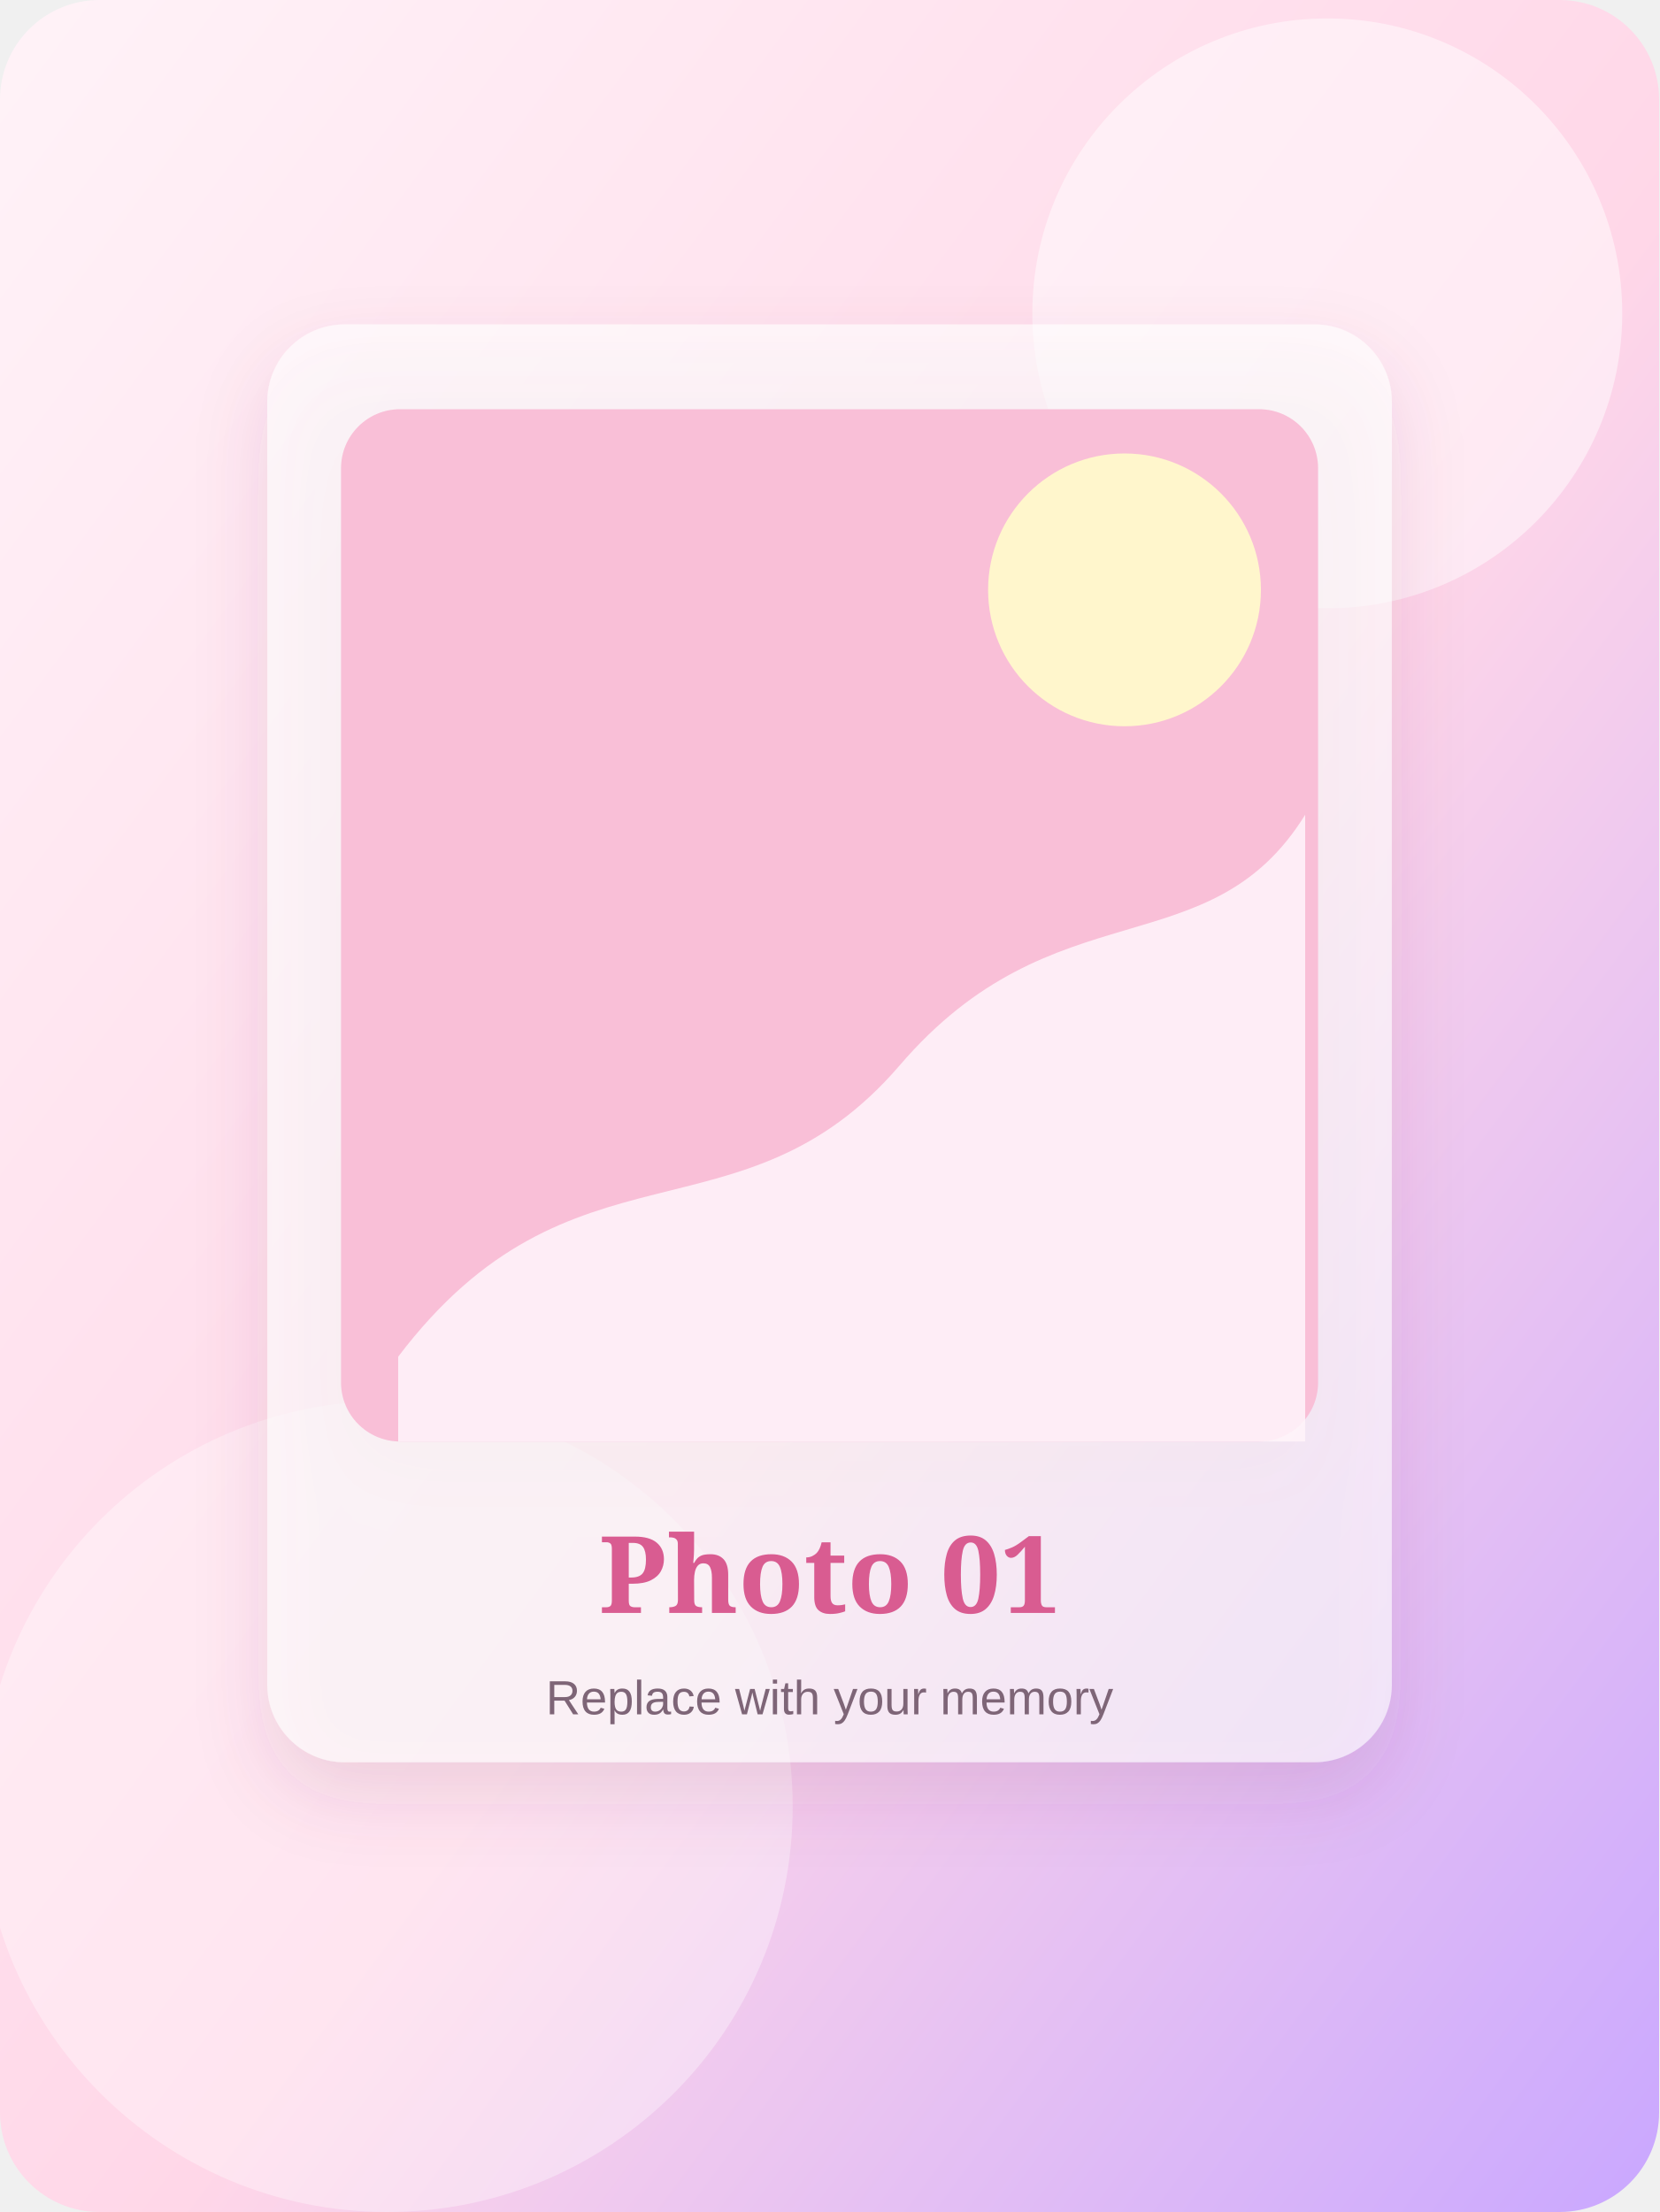
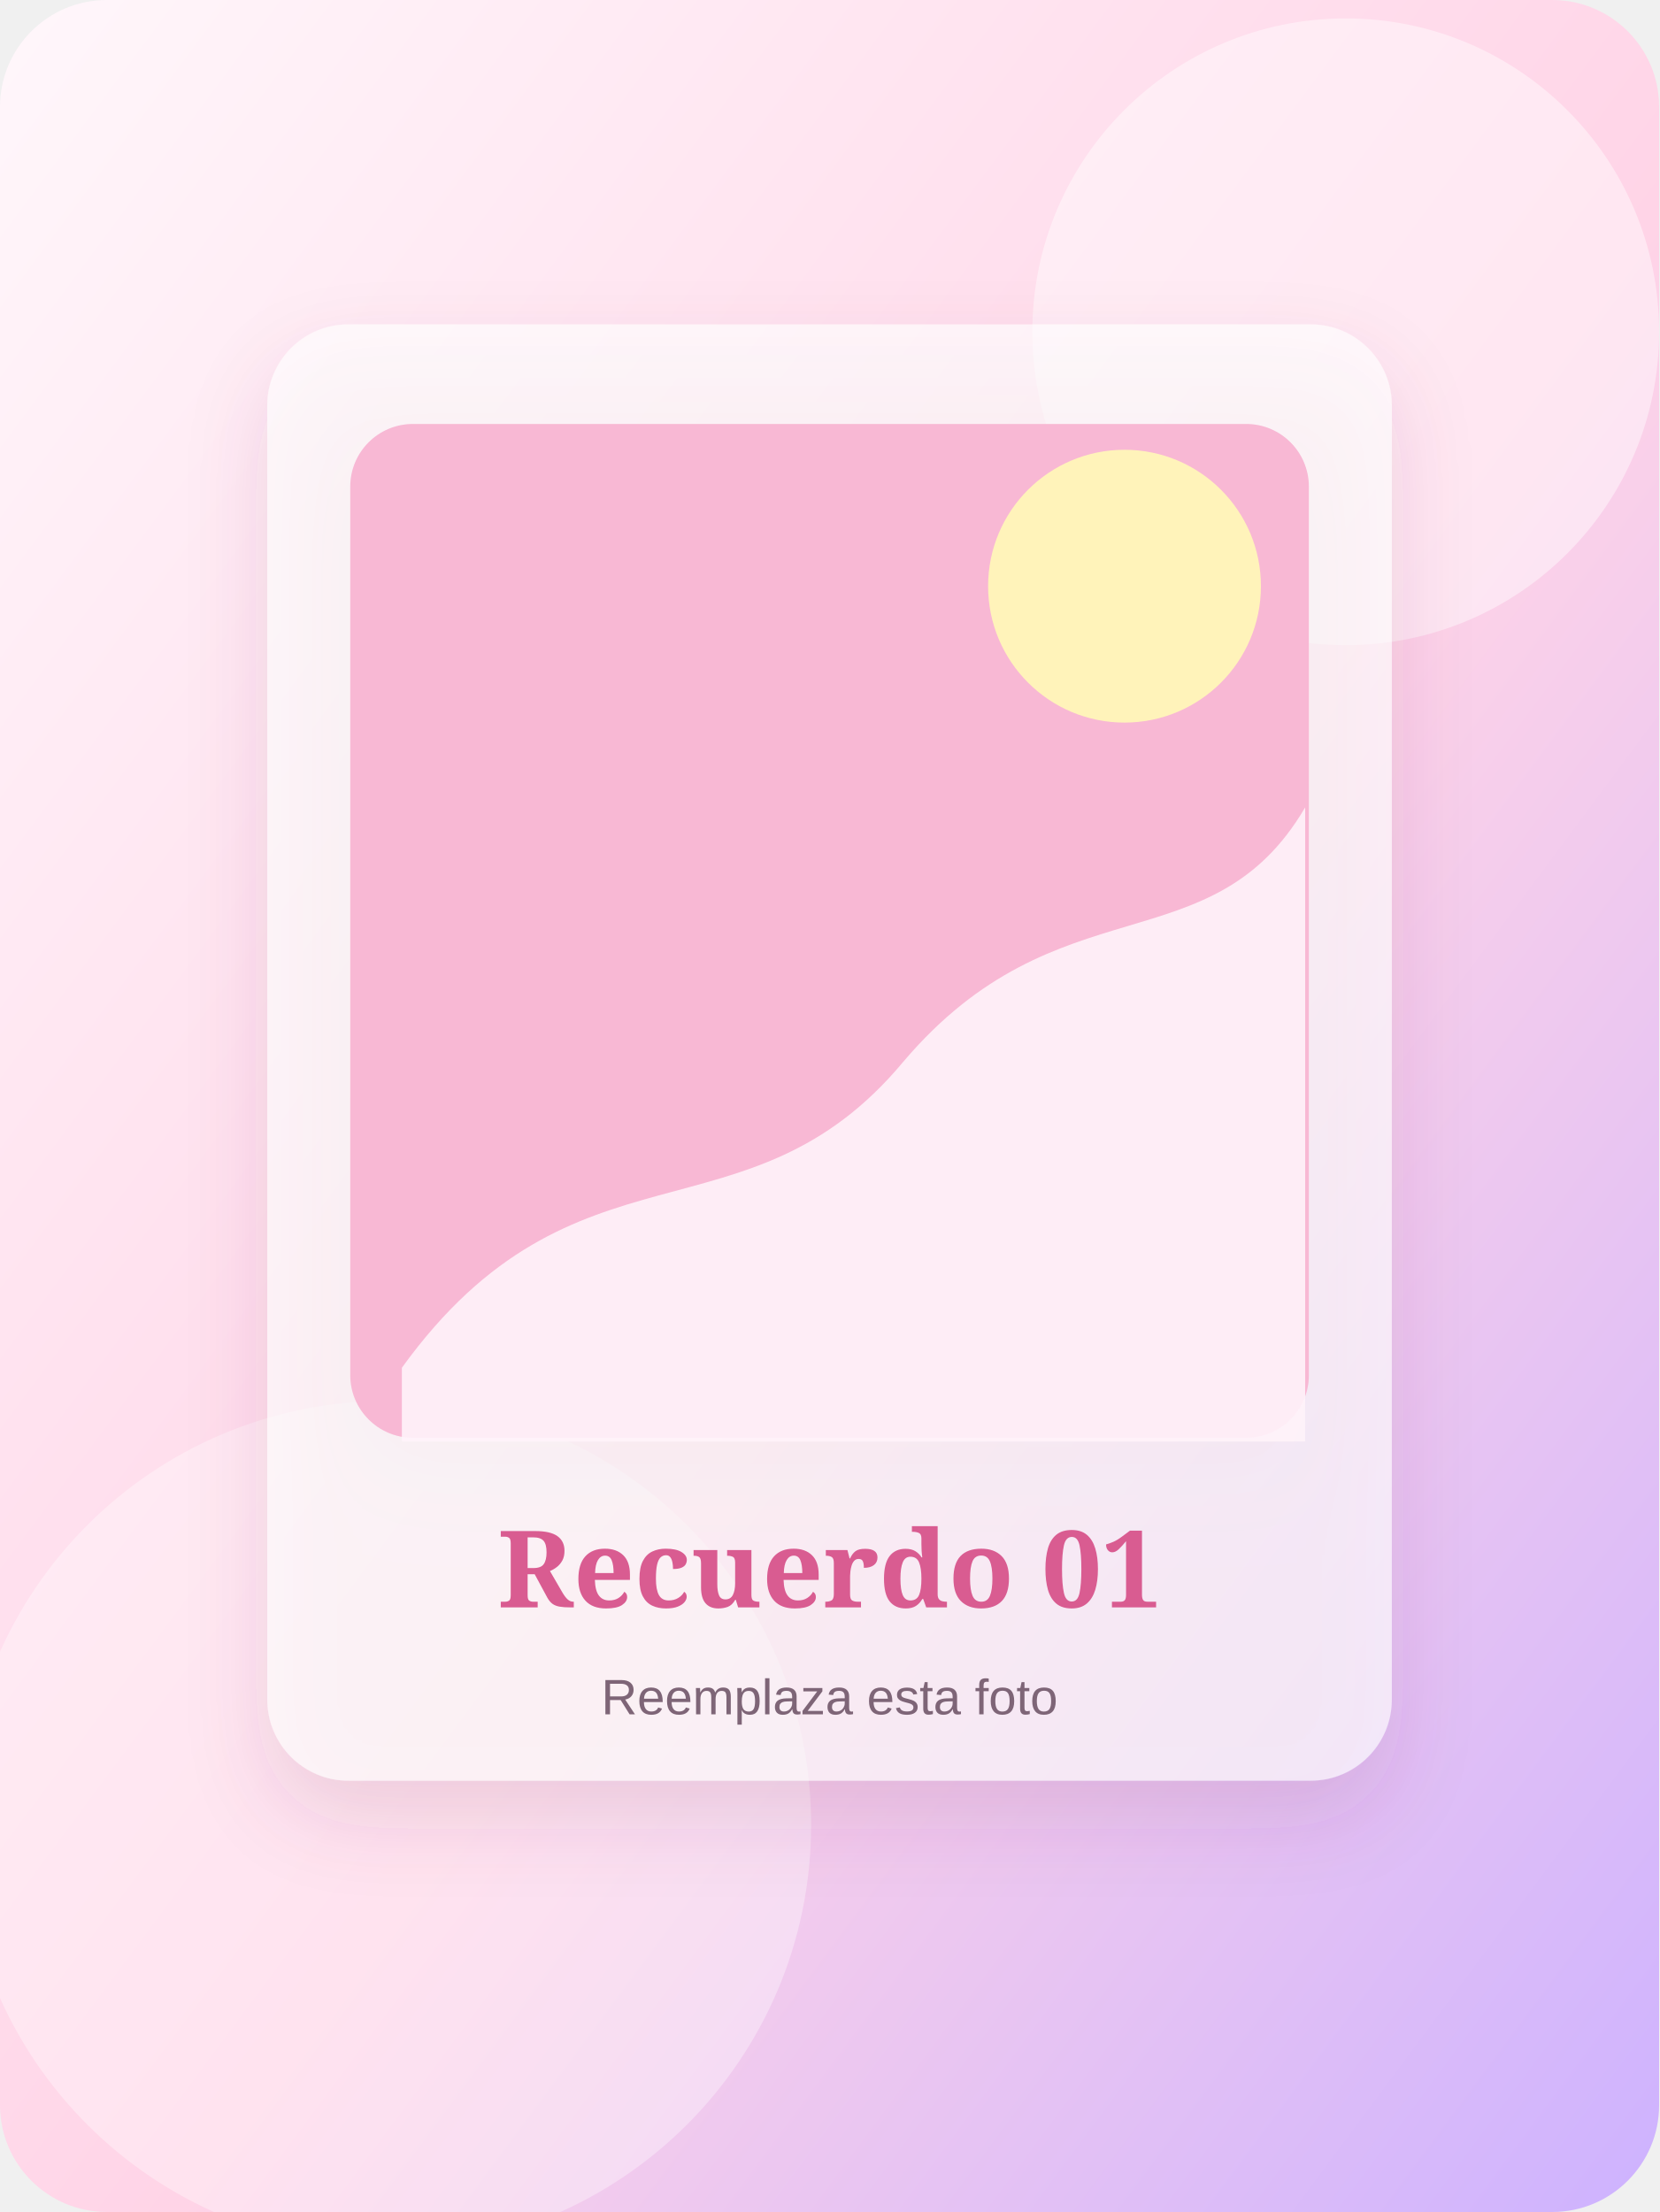
<svg xmlns="http://www.w3.org/2000/svg" viewBox="0 0 900 1200">
  <defs>
    <linearGradient id="g" x1="0" x2="1" y1="0" y2="1">
-       <stop stop-color="#fff3f8" />
-       <stop offset=".55" stop-color="#ffd7e8" />
-       <stop offset="1" stop-color="#c9a7ff" />
+       <stop stop-color="#fff7fb" />
+       <stop offset=".55" stop-color="#ffd4e7" />
+       <stop offset="1" stop-color="#cdb2ff" />
    </linearGradient>
-     <filter id="shadow">
-       <feDropShadow dx="0" dy="18" stdDeviation="20" flood-color="#8a3b64" flood-opacity=".22" />
+     <filter id="sombra">
+       <feDropShadow dx="0" dy="20" stdDeviation="22" flood-color="#8a3b64" flood-opacity=".22" />
    </filter>
  </defs>
-   <rect width="900" height="1200" rx="54" fill="url(#g)" />
-   <circle cx="720" cy="170" r="160" fill="#fff" opacity=".48" />
-   <circle cx="210" cy="980" r="220" fill="#fff" opacity=".34" />
-   <g filter="url(#shadow)">
-     <rect x="145" y="176" width="610" height="780" rx="42" fill="#fff" opacity=".62" />
-     <rect x="185" y="222" width="530" height="560" rx="32" fill="#f9bfd7" />
-     <path d="M216 736 C310 612 402 678 488 578 C572 480 656 526 708 442 L708 782 L216 782 Z" fill="#fff4fa" opacity=".86" />
-     <circle cx="610" cy="320" r="74" fill="#fff6cc" />
+   <rect width="900" height="1200" rx="58" fill="url(#g)" />
+   <circle cx="730" cy="180" r="170" fill="#fff" opacity=".44" />
+   <circle cx="210" cy="990" r="230" fill="#fff" opacity=".34" />
+   <g filter="url(#sombra)">
+     <rect x="145" y="176" width="610" height="790" rx="44" fill="#fff" opacity=".64" />
+     <rect x="190" y="230" width="520" height="550" rx="34" fill="#f8b8d4" />
+     <path d="M218 742 C312 612 405 678 490 576 C574 477 657 525 708 438 L708 782 L218 782 Z" fill="#fff4fa" opacity=".88" />
+     <circle cx="610" cy="318" r="74" fill="#fff3ba" />
  </g>
-   <text x="450" y="875" text-anchor="middle" font-family="Georgia,serif" font-size="58" fill="#d95c91" font-weight="700">Photo 01</text>
-   <text x="450" y="930" text-anchor="middle" font-family="Arial,sans-serif" font-size="26" fill="#7e6577">Replace with your memory</text>
+   <text x="450" y="872" text-anchor="middle" font-family="Georgia,serif" font-size="58" fill="#d95c91" font-weight="700">Recuerdo 01</text>
+   <text x="450" y="930" text-anchor="middle" font-family="Arial,sans-serif" font-size="27" fill="#7e6577">Reemplaza esta foto</text>
</svg>
